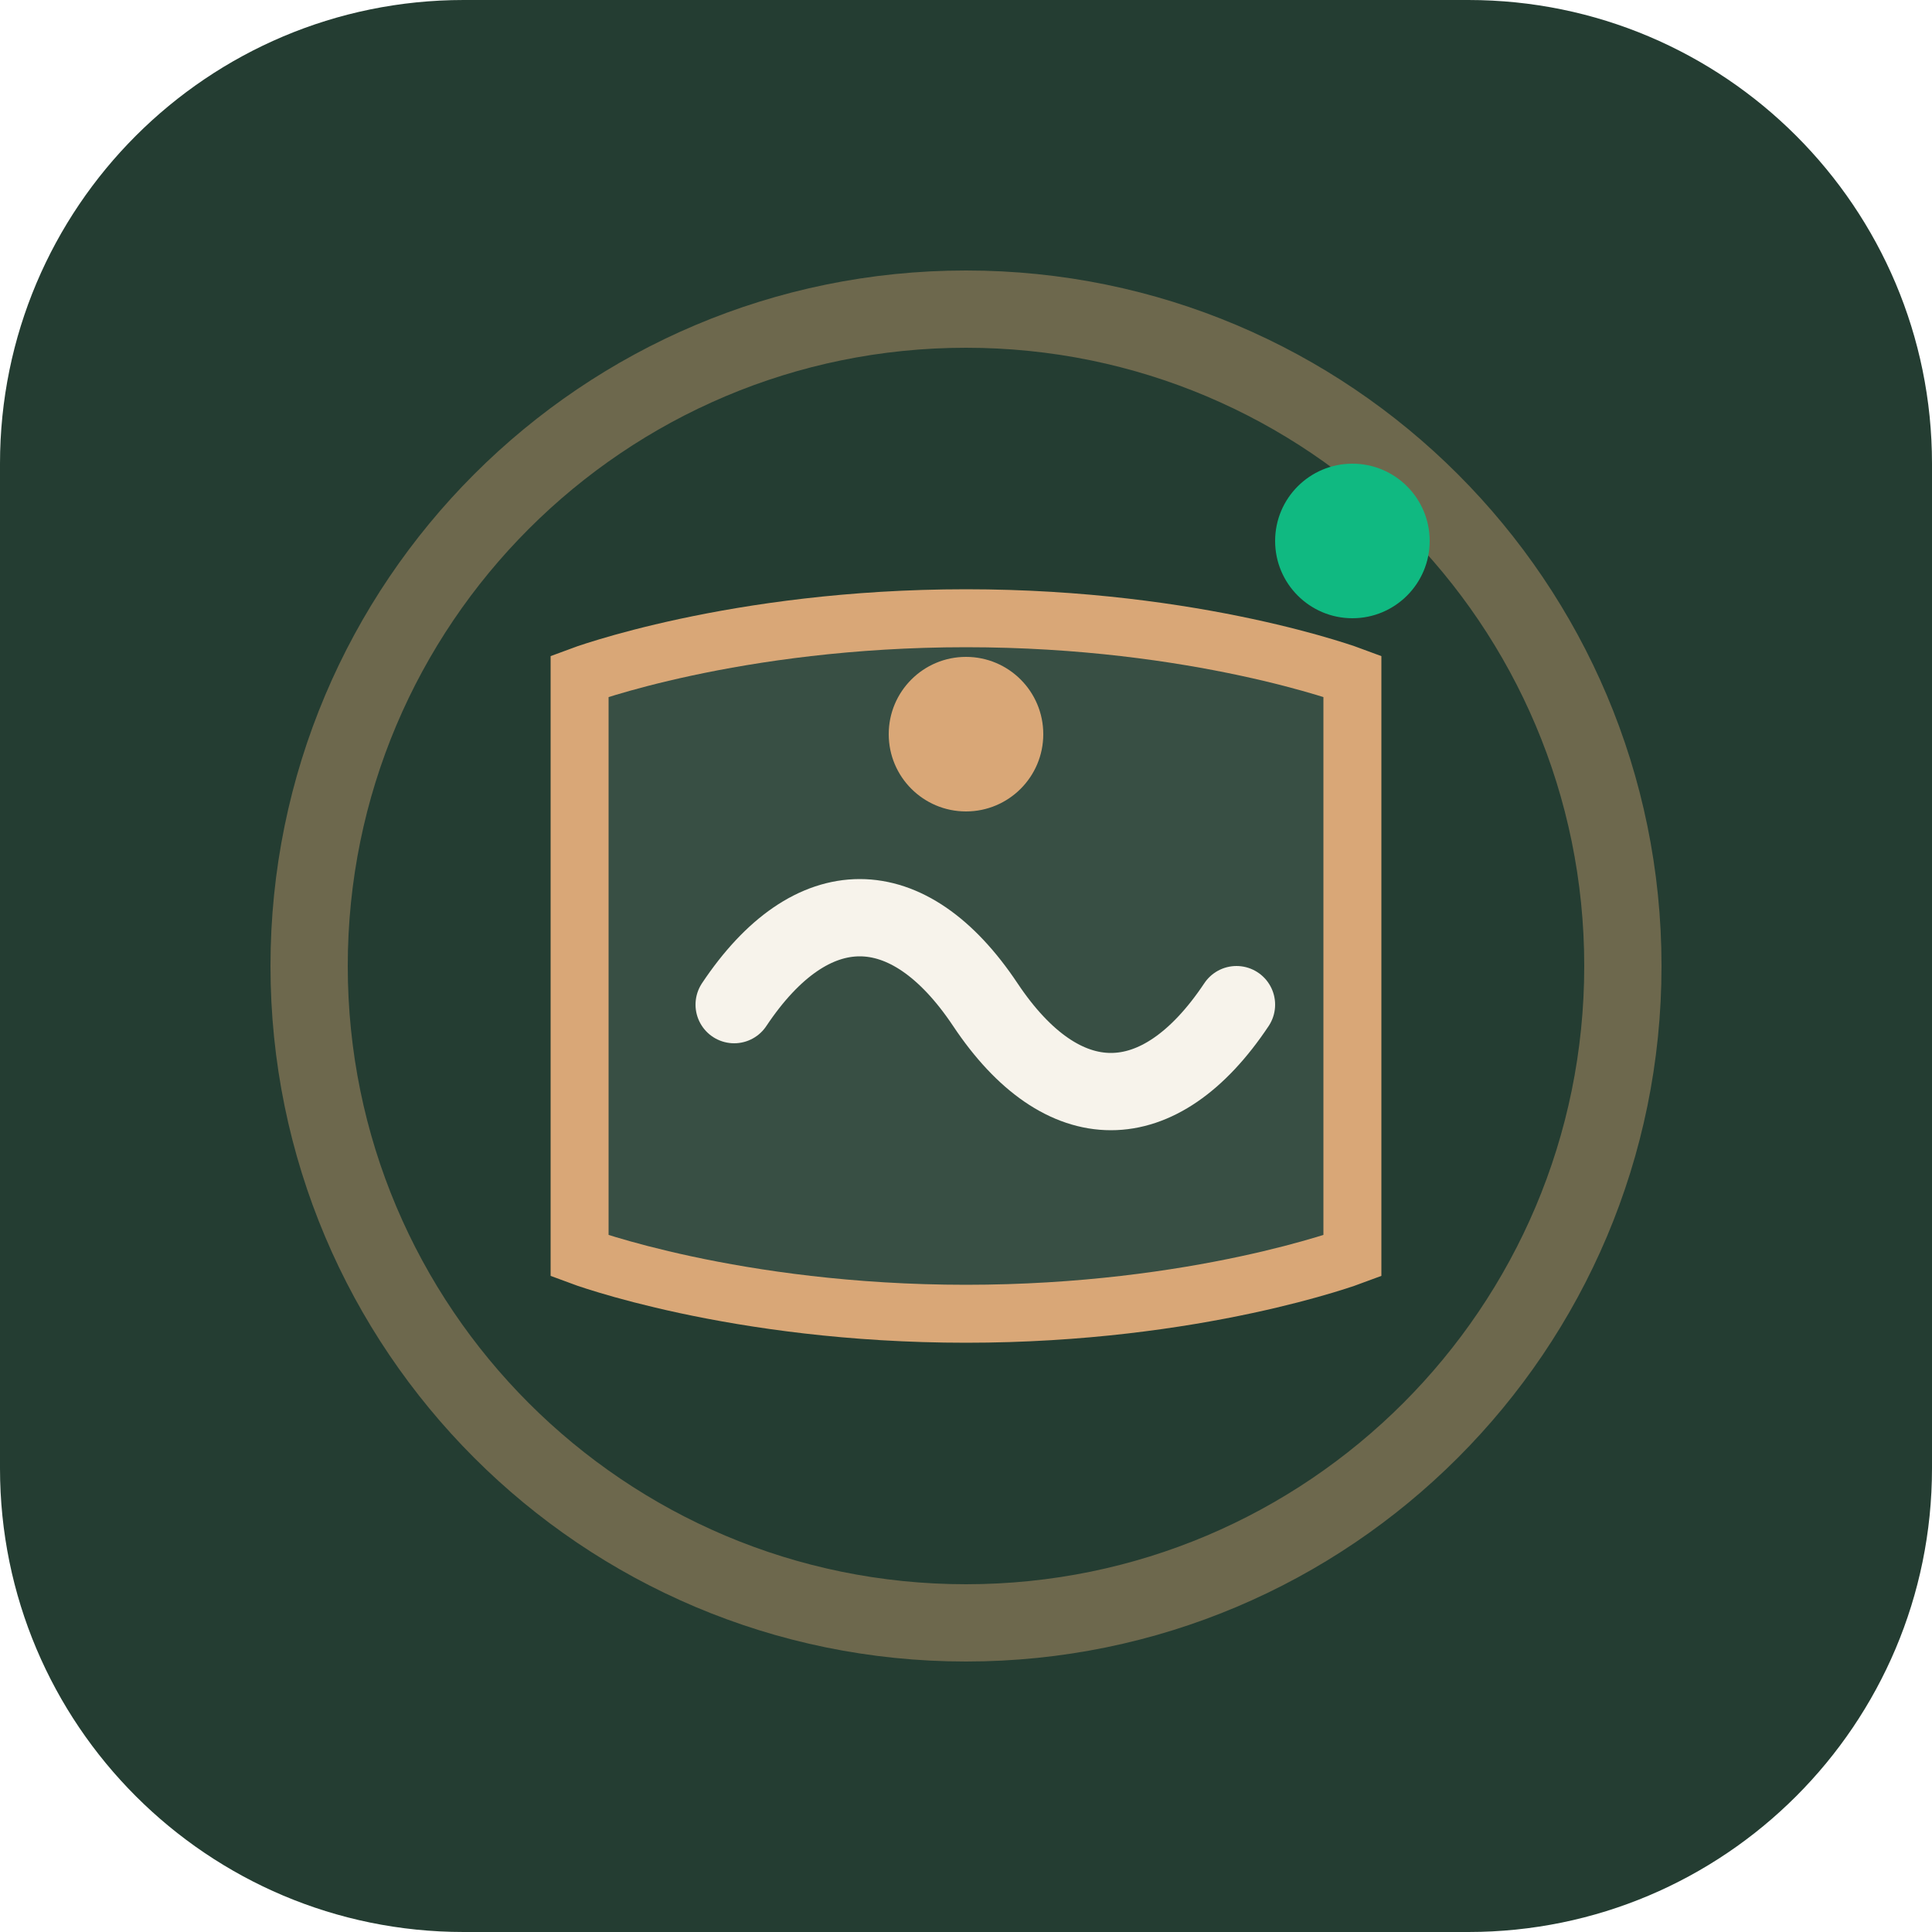
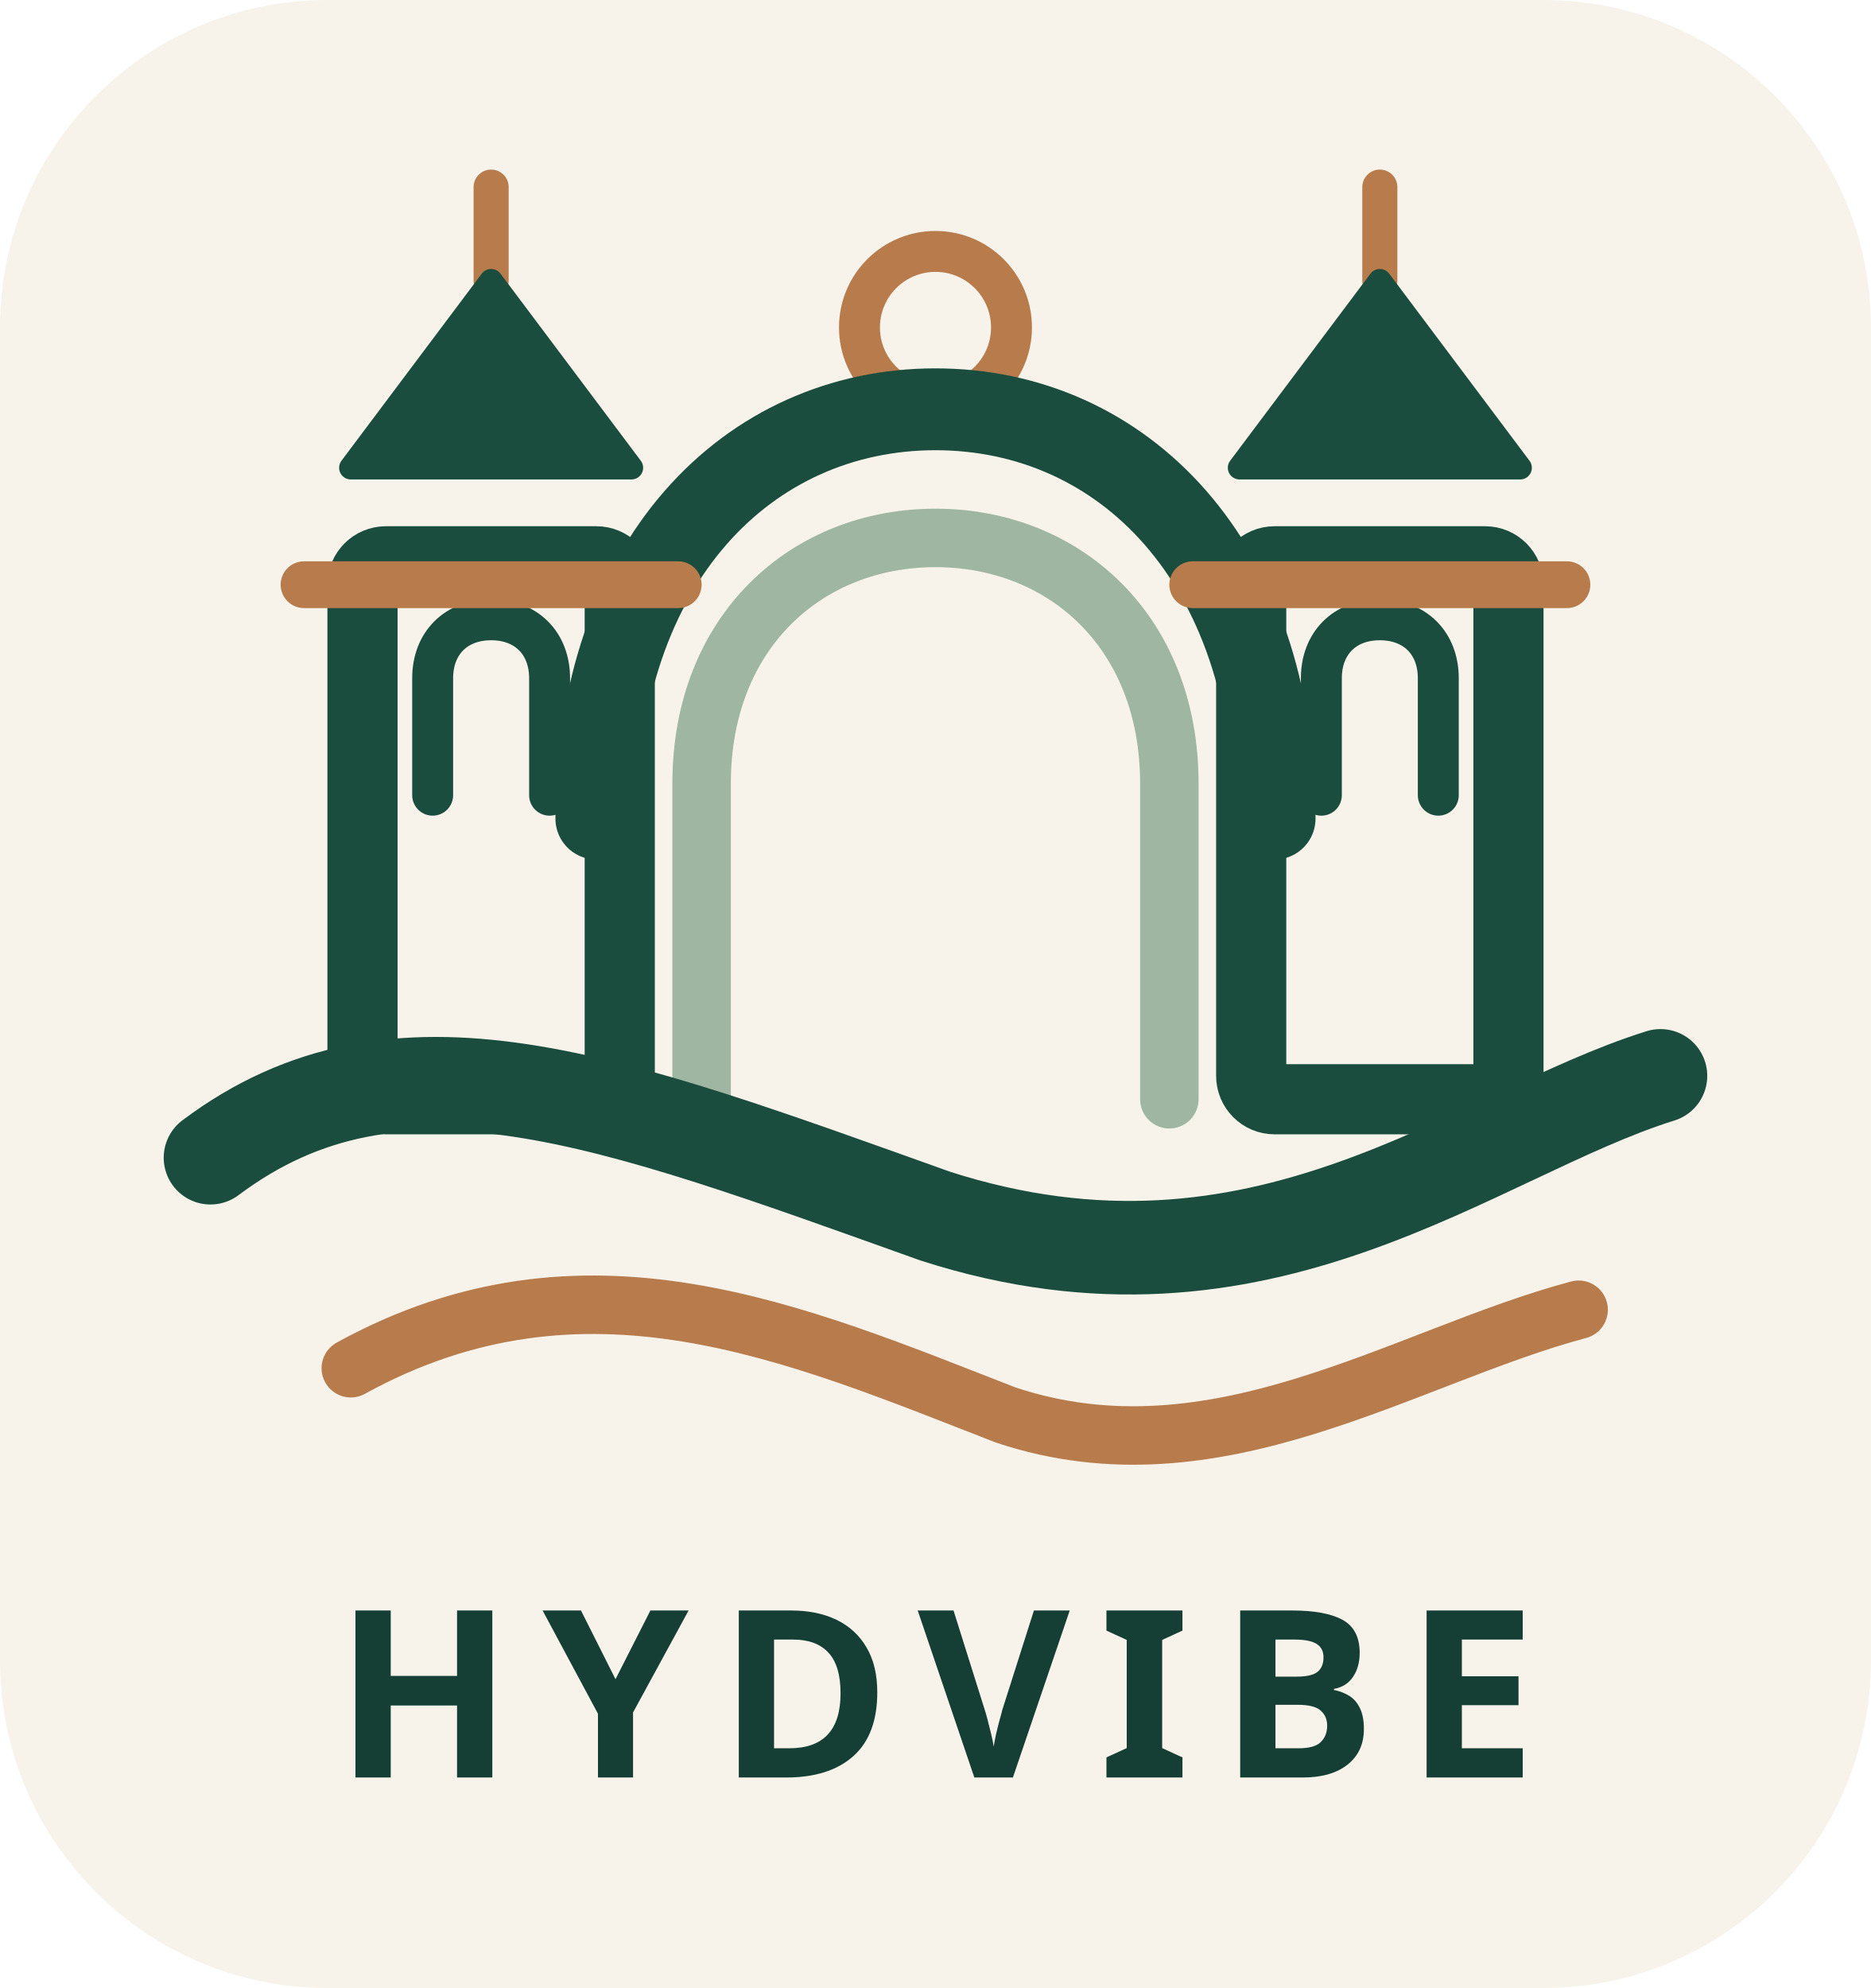
- <svg xmlns="http://www.w3.org/2000/svg" viewBox="0 0 100 100" fill="none">
-   <rect width="100" height="100" rx="24" fill="#243D32" />
-   <circle cx="50" cy="50" r="34" stroke="#D9A777" stroke-width="4" stroke-opacity="0.4" />
-   <path d="M30 65V35C30 35 38 32 50 32C62 32 70 35 70 35V65C70 65 62 68 50 68C38 68 30 65 30 65Z" fill="#F7F3EB" fill-opacity="0.1" stroke="#D9A777" stroke-width="3" />
-   <path d="M38 52C42 46 47 46 51 52C55 58 60 58 64 52" stroke="#F7F3EB" stroke-width="4" stroke-linecap="round" />
-   <circle cx="50" cy="38" r="4" fill="#D9A777" />
-   <circle cx="70" cy="28" r="4" fill="#10B981" />
+ <svg xmlns="http://www.w3.org/2000/svg" viewBox="0 0 160 170" fill="none">
+   <rect width="160" height="170" rx="28" fill="#F7F3EB" />
+   <path d="M42 16V24" stroke="#B87B4C" stroke-width="3" stroke-linecap="round" />
+   <path d="M42 24L30 40H54L42 24Z" fill="#1B4D3E" stroke="#1B4D3E" stroke-width="2" stroke-linejoin="round" />
+   <path d="M118 16V24" stroke="#B87B4C" stroke-width="3" stroke-linecap="round" />
+   <path d="M118 24L106 40H130L118 24Z" fill="#1B4D3E" stroke="#1B4D3E" stroke-width="2" stroke-linejoin="round" />
+   <circle cx="80" cy="28" r="6.5" stroke="#B87B4C" stroke-width="3.5" fill="none" />
+   <path d="M51 70C51 48 64 35 80 35C96 35 109 48 109 70" stroke="#1B4D3E" stroke-width="7" stroke-linecap="round" fill="none" />
+   <path d="M60 94V67C60 54 69 46 80 46C91 46 100 54 100 67V94" stroke="#9EB6A2" stroke-width="5" stroke-linecap="round" fill="none" />
+   <rect x="31" y="48" width="22" height="46" rx="2" stroke="#1B4D3E" stroke-width="6" fill="none" />
+   <path d="M37 68V58C37 55 39 53 42 53C45 53 47 55 47 58V68" stroke="#1B4D3E" stroke-width="3.5" stroke-linecap="round" />
+   <line x1="26" y1="50" x2="58" y2="50" stroke="#B87B4C" stroke-width="4" stroke-linecap="round" />
+   <rect x="107" y="48" width="22" height="46" rx="2" stroke="#1B4D3E" stroke-width="6" fill="none" />
+   <path d="M113 68V58C113 55 115 53 118 53C121 53 123 55 123 58V68" stroke="#1B4D3E" stroke-width="3.5" stroke-linecap="round" />
+   <line x1="102" y1="50" x2="134" y2="50" stroke="#B87B4C" stroke-width="4" stroke-linecap="round" />
+   <path d="M18 99C34 87 52 94 80 104C108 113 126 97 142 92" stroke="#1B4D3E" stroke-width="8" stroke-linecap="round" fill="none" />
+   <path d="M30 117C50 106 68 114 86 121C104 127 120 116 135 112" stroke="#B87B4C" stroke-width="5" stroke-linecap="round" fill="none" />
+   <text x="80" y="152" text-anchor="middle" fill="#153E35" font-size="20" font-weight="800" letter-spacing="2.5" font-family="'DM Sans', system-ui, sans-serif">HYDVIBE</text>
</svg>
